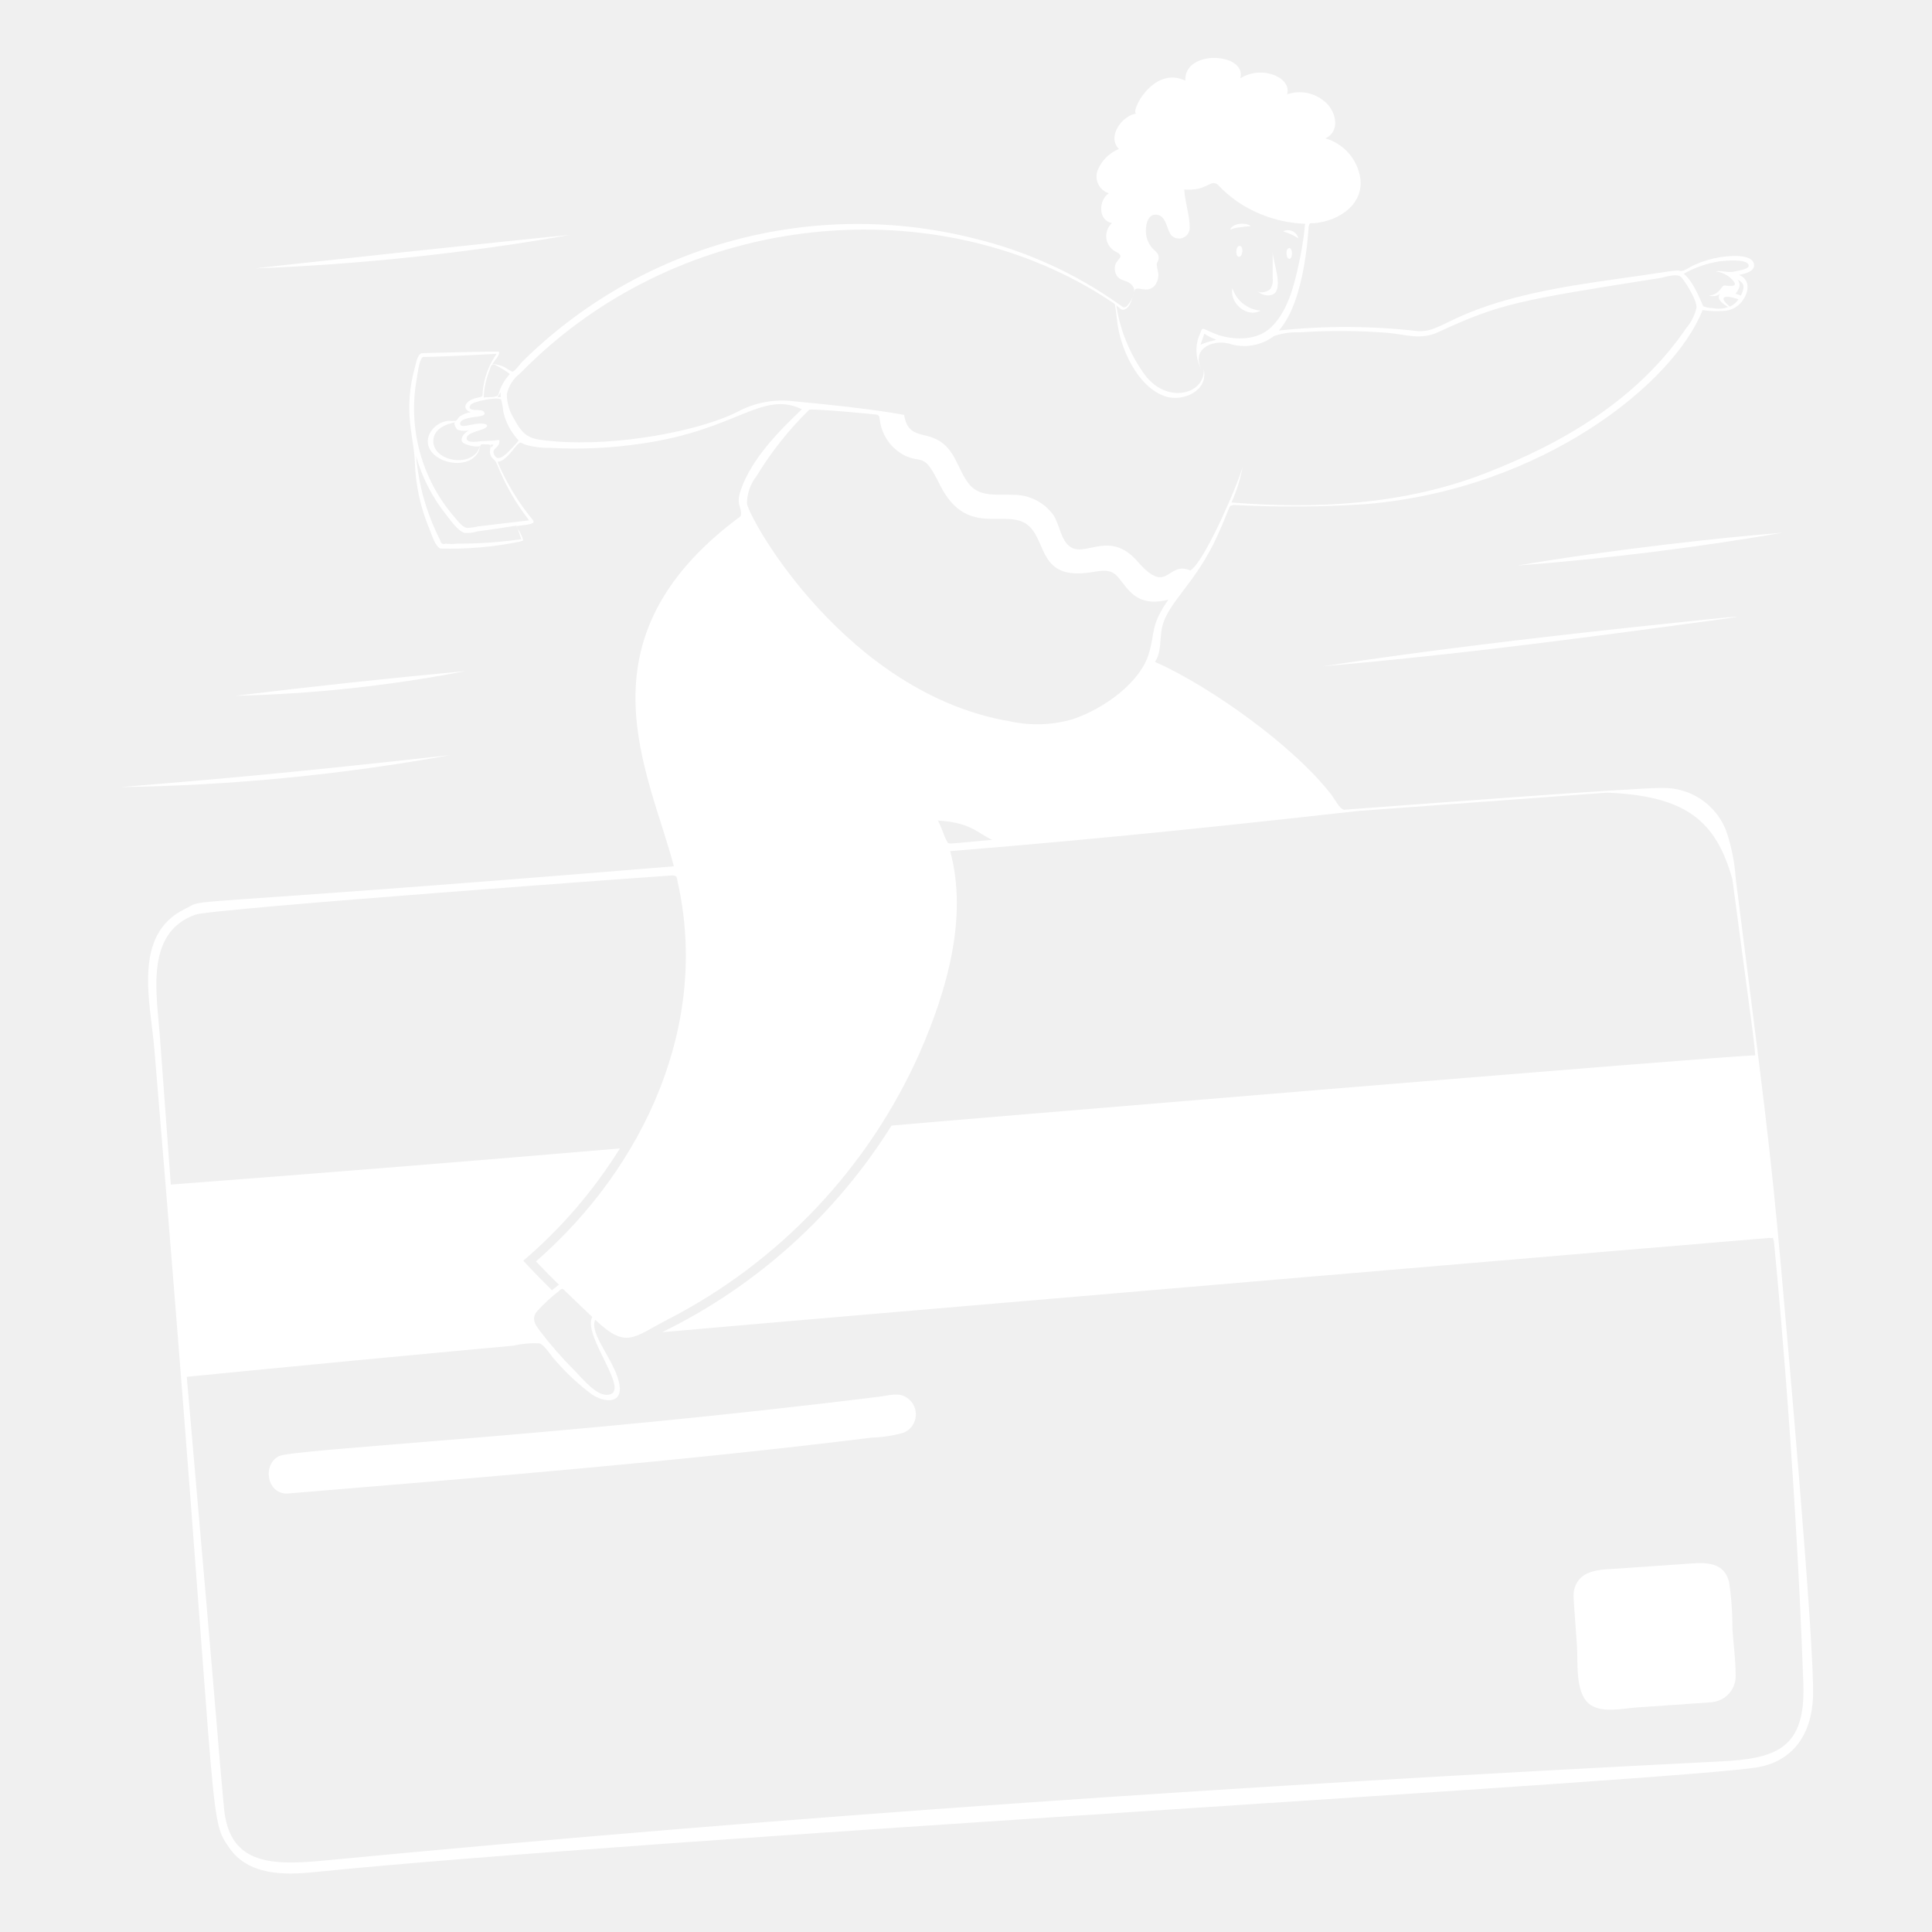
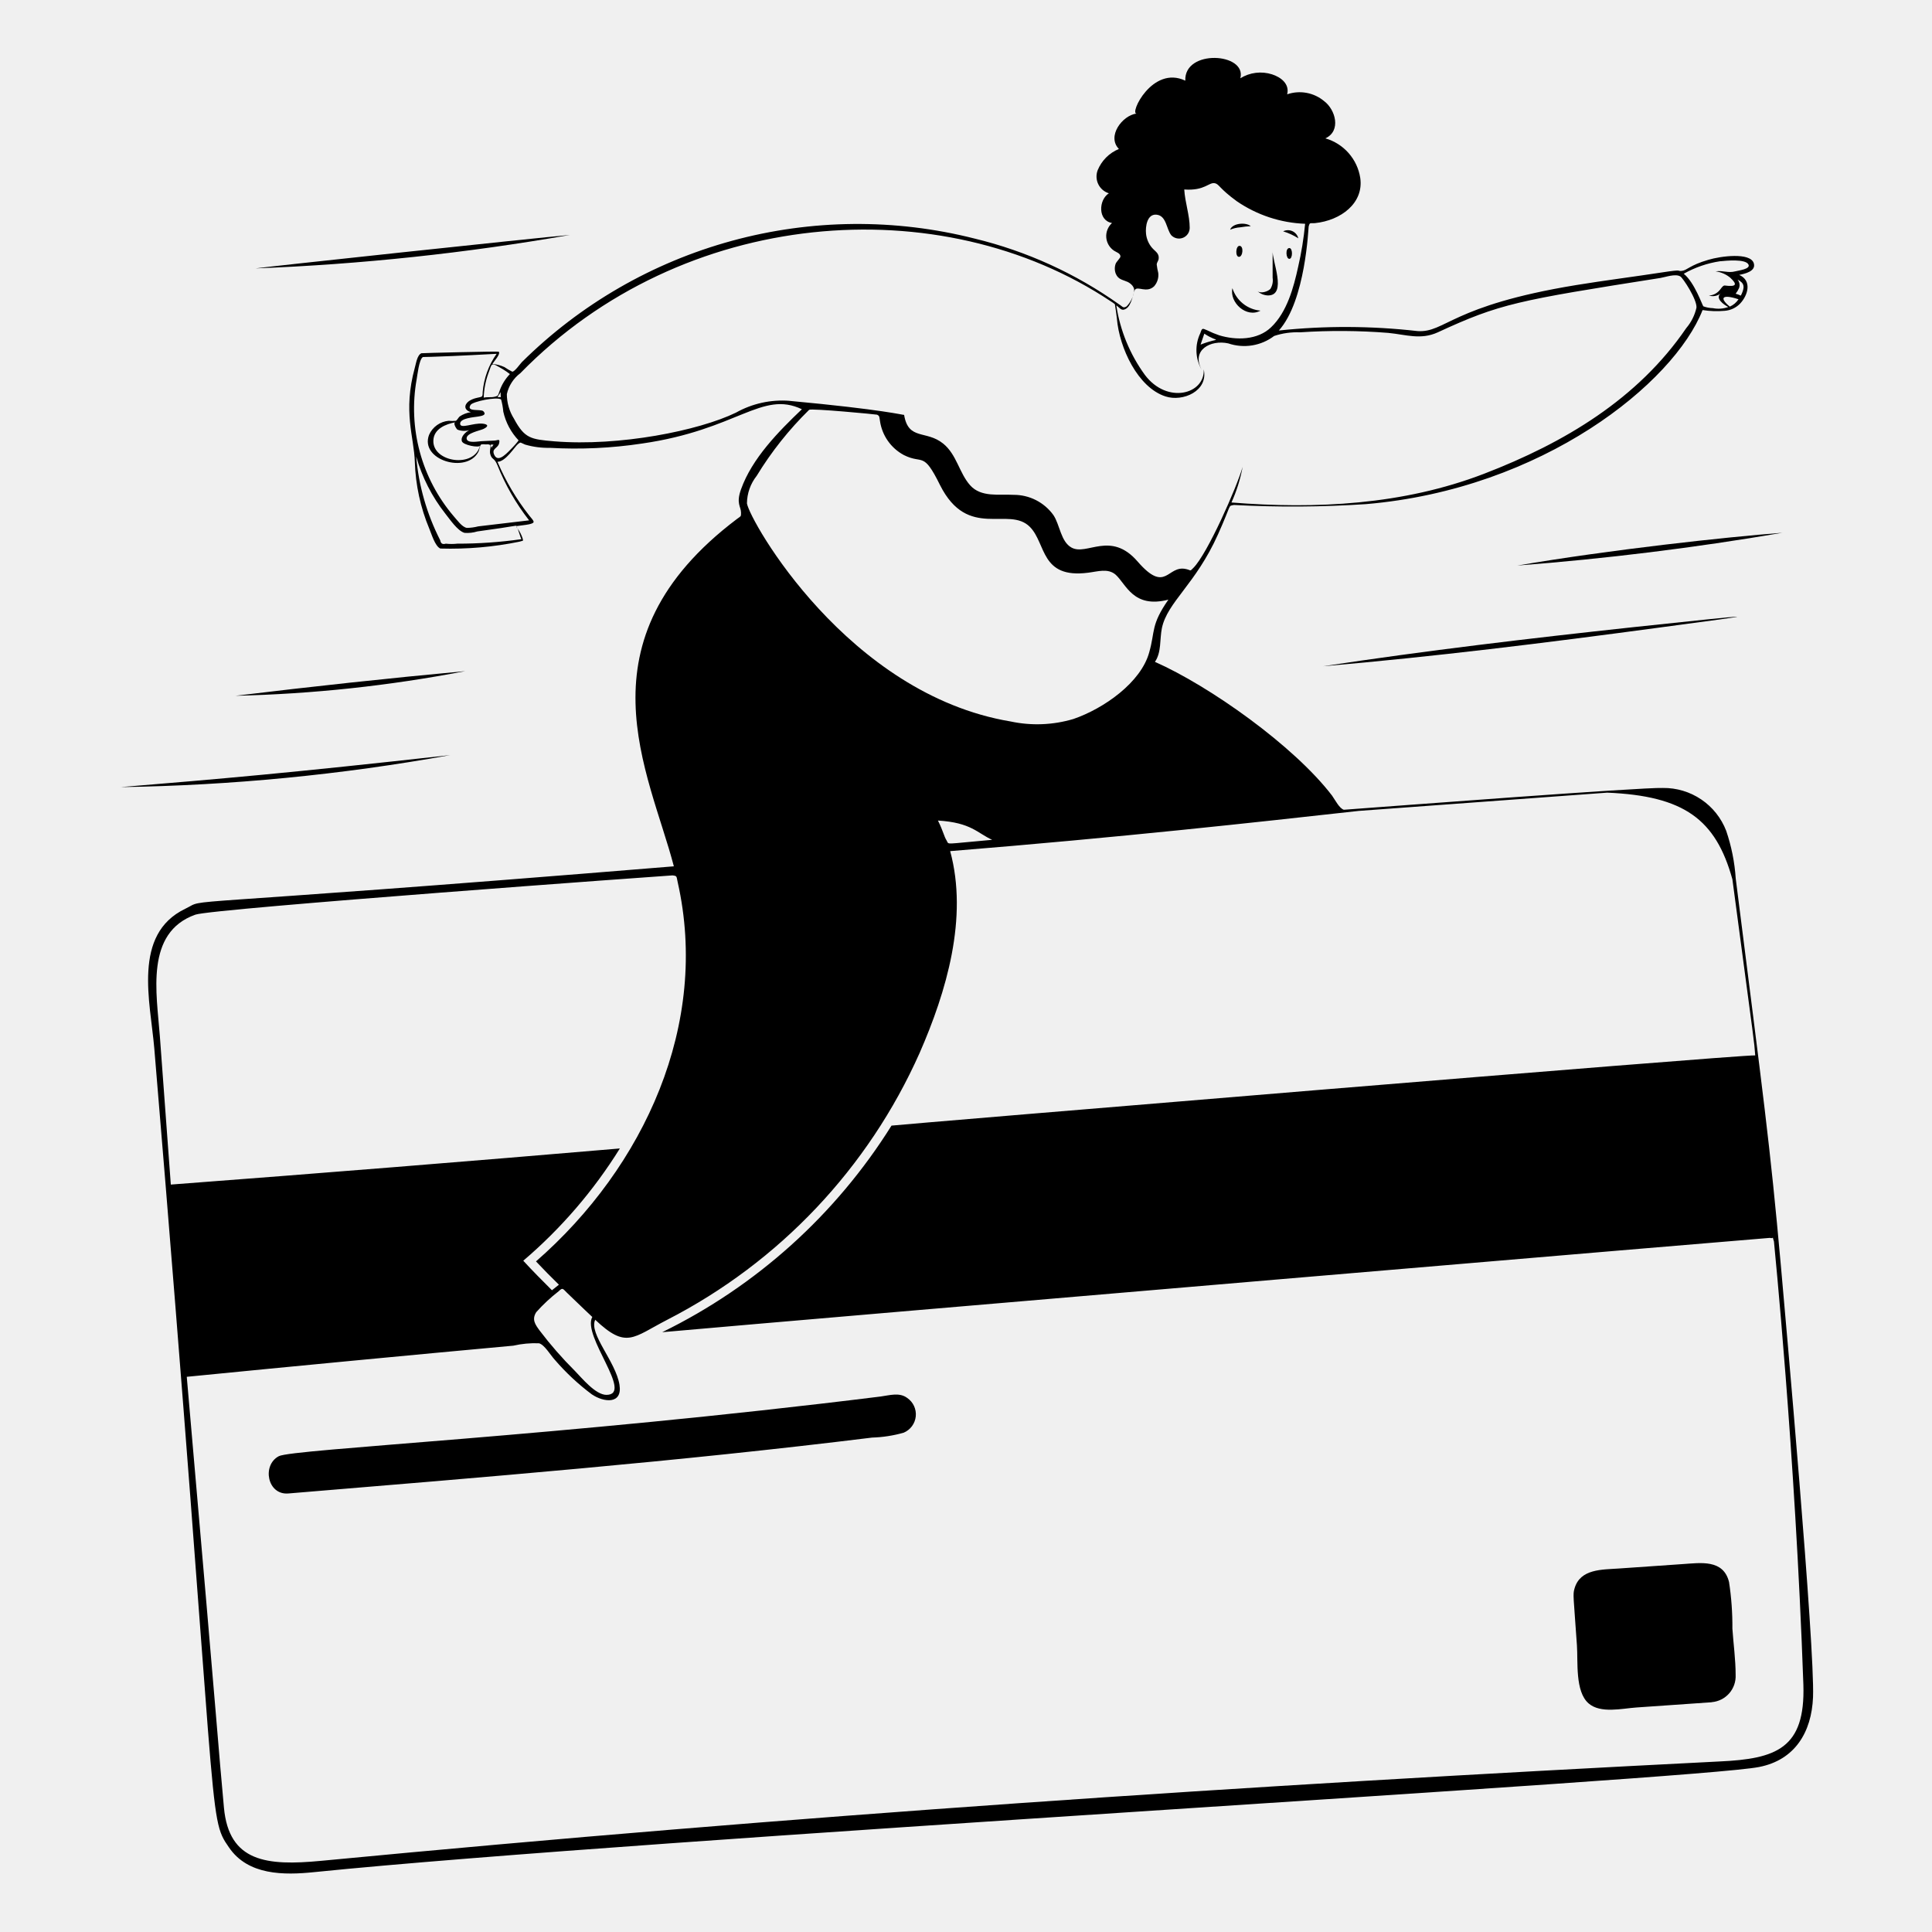
<svg xmlns="http://www.w3.org/2000/svg" width="155" height="155" viewBox="0 0 155 155" fill="none">
-   <path d="M100.345 18.145C99.977 17.816 98.881 17.885 98.689 18.429C98.948 18.32 99.222 18.255 99.502 18.237C99.78 18.188 100.062 18.157 100.345 18.145ZM102.943 18.559C103.373 18.69 103.783 18.878 104.162 19.119C104.131 18.994 104.072 18.877 103.99 18.778C103.908 18.679 103.804 18.6 103.687 18.546C103.57 18.492 103.443 18.465 103.314 18.468C103.185 18.47 103.059 18.501 102.943 18.559ZM102.1 20.084V22.285C102.148 22.592 102.085 22.907 101.924 23.174C101.732 23.388 101.157 23.572 100.889 23.365C101.118 23.57 101.41 23.689 101.717 23.703C103.304 23.718 102.031 20.882 102.1 20.084ZM99.44 19.724C99.134 19.724 99.088 20.606 99.402 20.606C99.716 20.606 99.801 19.724 99.44 19.724ZM103.442 19.901C103.104 19.901 103.166 20.767 103.442 20.767C103.718 20.767 103.725 19.901 103.442 19.901ZM98.873 23.12C98.62 24.285 100.015 25.542 101.127 24.921C100.615 24.877 100.128 24.683 99.727 24.362C99.326 24.042 99.029 23.609 98.873 23.12ZM41.391 42.176C41.427 42.261 41.471 42.344 41.521 42.421C41.491 42.333 41.447 42.25 41.391 42.176ZM72.781 112.153C72.16 111.685 71.355 111.946 70.657 112.038C44.657 115.272 23.439 116.246 22.366 116.828C21.001 117.549 21.446 119.956 23.132 119.818C38.754 118.522 54.384 117.258 69.967 115.334C70.823 115.308 71.673 115.177 72.497 114.943C72.762 114.832 72.993 114.652 73.164 114.421C73.335 114.191 73.441 113.918 73.47 113.632C73.499 113.346 73.45 113.058 73.329 112.797C73.208 112.537 73.018 112.314 72.781 112.153ZM138.717 126.924C138.265 125.076 136.418 125.391 135 125.483L129.918 125.835C128.561 125.935 126.767 125.835 126.315 127.46C126.177 127.958 126.238 127.989 126.514 132.006C126.606 133.301 126.353 135.708 127.449 136.659C128.408 137.494 130.148 137.065 131.282 136.988C138.871 136.452 137.062 136.597 137.345 136.559C137.883 136.51 138.381 136.256 138.735 135.849C139.089 135.441 139.272 134.913 139.246 134.374C139.246 133.14 139.07 131.898 138.986 130.664C138.996 129.412 138.907 128.161 138.717 126.924ZM9.68 63.148C18.548 63.017 27.39 62.158 36.117 60.58C23.079 62.029 17.82 62.474 9.68 63.148ZM18.893 55.82C25.083 55.679 31.25 55.017 37.328 53.843C31.181 54.41 25.018 55.077 18.893 55.82ZM106.14 53.452C115.062 52.685 123.969 51.581 132.846 50.386C142.519 49.105 141.017 49.259 131.037 50.316C122.728 51.213 114.411 52.194 106.14 53.452ZM121.731 45.372C128.829 44.828 135.973 43.947 142.995 42.743C138.503 43.081 129.174 44.1 121.731 45.372ZM20.503 21.533C28.96 21.207 37.386 20.31 45.722 18.85C43.139 19.065 20.58 21.487 20.503 21.533Z" fill="white" />
-   <path d="M142.872 101.498C141.991 91.686 141.508 88.321 139.254 70.484C139.168 69.178 138.91 67.89 138.488 66.651C138.093 65.629 137.396 64.752 136.489 64.139C135.582 63.525 134.508 63.203 133.413 63.217C131.757 63.148 111.391 64.704 107.811 64.965C107.443 64.842 107.129 64.198 106.868 63.83C103.802 59.821 97.026 55.031 92.657 53.099C93.193 52.332 93.032 51.282 93.216 50.393C93.661 48.285 95.915 46.898 97.724 42.858C98.866 40.313 98.49 40.627 98.996 40.513C102.528 40.701 106.068 40.678 109.597 40.444C123.778 39.24 134.295 30.732 136.594 24.875C137.177 24.968 137.769 24.989 138.357 24.937C138.832 24.904 139.277 24.697 139.607 24.354C140.243 23.68 140.573 22.514 139.53 22.054C139.959 21.97 140.902 21.771 140.703 21.119C140.419 20.222 138.028 20.552 137.062 20.843C135.529 21.288 135.368 21.686 134.923 21.733C134.479 21.779 135.13 21.579 133.39 21.848C131.206 22.185 128.714 22.499 126.422 22.875C116.396 24.523 115.967 26.707 113.729 26.562C110.031 26.14 106.299 26.125 102.599 26.516C104.753 24.124 104.967 18.252 104.99 18.176C105.09 17.808 105.082 17.938 105.504 17.9C107.573 17.685 109.428 16.298 109.129 14.267C109.013 13.527 108.687 12.837 108.192 12.276C107.696 11.715 107.051 11.307 106.332 11.101C107.619 10.503 107.144 8.801 106.24 8.119C105.834 7.778 105.347 7.547 104.825 7.451C104.304 7.354 103.767 7.394 103.266 7.567C103.48 6.731 102.752 6.187 102.054 5.965C101.633 5.831 101.187 5.789 100.748 5.843C100.308 5.898 99.886 6.046 99.51 6.279C100.046 4.225 94.987 3.918 95.094 6.471C92.434 5.206 90.579 9.192 91.193 9.108C90.035 9.253 88.778 10.94 89.767 11.952C89.385 12.108 89.037 12.339 88.745 12.631C88.453 12.923 88.222 13.271 88.065 13.653C87.996 13.834 87.964 14.026 87.972 14.219C87.98 14.412 88.027 14.601 88.111 14.775C88.195 14.949 88.314 15.104 88.46 15.23C88.607 15.356 88.778 15.451 88.962 15.508C88.134 16.029 88.065 17.693 89.215 17.892C89.056 18.035 88.932 18.213 88.852 18.411C88.772 18.61 88.737 18.824 88.752 19.037C88.767 19.251 88.83 19.458 88.937 19.643C89.044 19.829 89.191 19.988 89.368 20.107C89.537 20.23 89.905 20.314 89.889 20.59C89.889 20.682 89.56 21.02 89.514 21.142C89.414 21.404 89.414 21.693 89.514 21.955C89.713 22.438 90.073 22.438 90.48 22.622C90.579 22.675 91.001 22.913 90.993 23.296C90.94 23.782 90.724 24.236 90.38 24.584C90.089 24.76 90.058 24.584 89.79 24.423C86.297 21.942 82.364 20.15 78.2 19.142C71.803 17.52 65.096 17.58 58.729 19.317C52.363 21.053 46.553 24.407 41.866 29.053C41.744 29.175 41.299 29.819 41.1 29.819C40.881 29.714 40.671 29.59 40.471 29.451C40.169 29.313 39.845 29.227 39.513 29.198C39.636 28.968 40.165 28.432 40.019 28.217C40.019 28.171 33.833 28.325 33.81 28.34C33.465 28.486 33.381 29.152 33.281 29.497C32.308 33.054 33.22 35.032 33.281 37.063C33.34 38.908 33.734 40.726 34.446 42.429C34.615 42.82 34.899 43.824 35.328 44.008C37.46 44.07 39.593 43.885 41.682 43.456C42.012 43.341 41.981 43.456 41.928 43.188C41.837 42.914 41.705 42.655 41.537 42.421C41.644 42.705 41.759 43.126 41.828 43.257C40.124 43.499 38.406 43.619 36.685 43.617C36.379 43.651 36.071 43.651 35.765 43.617C35.512 43.694 35.366 43.617 35.32 43.349C34.246 41.252 33.59 38.966 33.389 36.618C33.862 38.29 34.659 39.853 35.734 41.218C36.071 41.632 36.7 42.59 37.267 42.751C37.614 42.777 37.962 42.738 38.294 42.636C41.629 42.184 41.361 42.13 41.445 42.206C41.782 42.153 42.127 42.13 42.457 42.061C43.016 41.931 42.832 41.823 42.457 41.356C41.421 40.039 40.566 38.59 39.912 37.048C40.563 37.048 41.299 35.837 41.552 35.63C41.805 35.423 41.736 35.515 42.127 35.668C42.769 35.855 43.436 35.943 44.105 35.929C46.578 36.069 49.06 35.954 51.509 35.584C59.175 34.48 61.106 31.299 64.333 32.832C62.463 34.618 60.34 36.764 59.451 39.255C59.037 40.405 59.451 40.635 59.451 41.133C59.451 41.455 59.451 41.394 59.129 41.632C46.144 51.428 52.092 61.945 54.062 69.503C11.903 72.96 16.831 71.963 14.854 72.914C10.6 74.96 12.064 80.387 12.378 84.105C17.621 146.731 16.594 145.665 18.372 148.218C19.905 150.464 22.78 150.448 25.225 150.195C51.709 147.505 136.05 142.768 141.117 141.764C144.007 141.204 145.34 138.966 145.455 136.168C145.616 132.167 143.232 105.56 142.872 101.498ZM138.779 24.599C137.936 23.917 138.12 23.564 139.476 24.009C139.307 24.27 139.064 24.475 138.779 24.599ZM139.66 23.718C139.528 23.654 139.389 23.602 139.246 23.564C139.358 23.424 139.45 23.269 139.522 23.105C139.563 22.991 139.572 22.869 139.551 22.751C139.529 22.633 139.477 22.522 139.4 22.43C139.959 22.714 139.975 23.02 139.737 23.564L139.66 23.718ZM138.035 20.958C138.442 20.92 140.067 20.744 140.281 21.234C140.435 21.587 139.515 21.694 139.208 21.771C138.641 21.924 138.219 21.679 137.637 21.771C138.068 21.825 138.474 22.001 138.81 22.277C139.354 22.783 139.392 23.043 138.357 22.905C138.204 22.905 138.035 23.22 137.928 23.319C137.823 23.436 137.696 23.531 137.554 23.598C137.411 23.665 137.257 23.703 137.1 23.71C137.27 23.764 137.451 23.774 137.626 23.738C137.8 23.701 137.962 23.621 138.097 23.503C137.514 23.902 138.319 24.461 138.656 24.63C138.261 24.773 137.834 24.805 137.422 24.722C137.16 24.716 136.901 24.667 136.656 24.576C136.579 24.515 135.958 22.668 135.084 21.962C135.988 21.451 136.978 21.11 138.005 20.958H138.035ZM40.364 29.635C40.553 29.749 40.735 29.875 40.908 30.011C40.55 30.384 40.273 30.828 40.096 31.314C39.935 31.72 40.034 31.751 39.659 31.835C39.398 31.897 39.076 31.835 38.808 31.904C38.828 31.243 38.952 30.588 39.176 29.965C39.513 29.076 39.337 29.038 40.364 29.635ZM40.18 31.858H39.912C39.996 31.72 40.08 31.59 40.172 31.46C40.158 31.592 40.16 31.726 40.18 31.858ZM39.904 37.316C40.538 38.906 41.395 40.398 42.449 41.747L38.363 42.23C38.065 42.307 37.759 42.349 37.451 42.352C37.053 42.276 36.685 41.731 36.401 41.417C35.124 39.92 34.196 38.158 33.681 36.259C33.167 34.359 33.08 32.37 33.427 30.433C33.488 30.103 33.611 28.9 33.902 28.662C33.994 28.601 33.672 28.723 39.843 28.386C39.204 29.29 38.817 30.349 38.724 31.452C38.724 31.904 38.67 31.812 38.256 31.92C38.03 31.968 37.815 32.056 37.62 32.18C37.206 32.495 37.229 32.893 37.773 33.069C37.452 33.114 37.145 33.232 36.876 33.414C36.784 33.491 36.669 33.721 36.57 33.759C36.381 33.779 36.191 33.779 36.002 33.759C35.662 33.788 35.336 33.908 35.058 34.106C34.781 34.304 34.561 34.574 34.423 34.886C33.657 36.91 37.444 38.037 38.379 36.251C38.486 36.051 38.471 35.752 38.616 35.653C38.728 35.638 38.842 35.638 38.954 35.653C39.644 35.599 39.214 35.944 39.329 36.419C39.444 36.895 39.659 36.703 39.904 37.316ZM37.053 35.392C37.137 35.714 38.455 35.952 38.509 35.745C38.087 37.592 34.676 37.101 34.768 35.323C34.814 34.396 35.765 34.02 36.547 33.874C36.294 33.92 36.639 34.434 36.692 34.465C36.996 34.584 37.33 34.6 37.643 34.511C37.359 34.656 36.945 35.032 37.053 35.392ZM39.352 35.676C39.434 35.664 39.516 35.664 39.597 35.676C39.528 35.749 39.473 35.835 39.437 35.929C39.406 35.829 39.375 35.752 39.352 35.676ZM41.115 35.906C40.77 36.243 39.996 37.186 39.666 36.519C39.391 35.975 39.942 35.99 40.042 35.568C40.142 35.147 39.935 35.338 39.666 35.346L38.701 35.392C38.409 35.392 37.467 35.614 37.436 35.177C37.405 34.74 38.532 34.541 38.793 34.411C39.237 34.196 39.145 34.035 38.724 33.989C37.957 33.913 36.922 34.442 36.915 33.989C36.907 33.537 38.095 33.468 38.333 33.422C38.57 33.376 39.099 33.33 38.777 32.993C38.578 32.786 37.359 33.085 37.758 32.479C37.942 32.211 39.881 31.805 40.203 32.05C40.291 32.371 40.35 32.7 40.379 33.031C40.573 33.895 40.996 34.689 41.606 35.331C41.453 35.545 41.284 35.729 41.115 35.906ZM63.345 32.157C61.846 32.042 60.347 32.373 59.037 33.108C56.07 34.549 49.693 35.829 44.473 35.407C42.587 35.246 42.089 35.185 41.23 33.583C40.862 32.995 40.665 32.315 40.663 31.621C40.811 30.95 41.194 30.355 41.744 29.942C54.775 16.604 75.471 15.064 89.131 24.185C89.241 24.251 89.346 24.325 89.445 24.408C89.499 24.76 89.583 25.305 89.606 25.565C89.805 27.911 91.285 31.092 93.508 31.805C94.887 32.257 96.957 31.375 96.574 29.635C96.673 31.628 93.645 32.449 91.859 30.088C90.654 28.437 89.865 26.52 89.56 24.5C89.874 24.722 89.974 24.983 90.326 24.776C90.825 24.492 90.924 23.404 91.055 23.243C91.3 22.936 91.982 23.534 92.588 22.974C92.717 22.829 92.813 22.659 92.871 22.474C92.93 22.289 92.948 22.094 92.925 21.901C92.869 21.679 92.828 21.454 92.802 21.227C92.802 21.058 92.933 20.935 92.956 20.782C93.017 20.307 92.687 20.192 92.404 19.855C92.146 19.542 91.986 19.161 91.944 18.758C91.882 18.199 92.02 17.133 92.802 17.225C93.584 17.317 93.569 18.367 93.968 18.873C94.087 18.998 94.241 19.084 94.409 19.12C94.578 19.156 94.754 19.14 94.914 19.075C95.073 19.01 95.21 18.898 95.305 18.754C95.4 18.61 95.449 18.44 95.447 18.268C95.447 17.279 95.071 16.236 95.01 15.202C96.681 15.324 96.98 14.588 97.478 14.703C97.816 14.78 97.816 15.117 99.226 16.145C100.845 17.254 102.745 17.882 104.707 17.953C104.597 19.117 104.41 20.272 104.147 21.411C103.787 23.066 103.25 25.044 101.978 26.255C100.897 27.297 99.172 27.313 97.808 26.899C97.48 26.787 97.16 26.654 96.85 26.5C96.459 26.332 96.443 26.293 96.298 26.73C96.074 27.196 95.968 27.709 95.99 28.225C96.011 28.741 96.159 29.244 96.42 29.689C95.539 28.079 97.133 27.236 98.544 27.55C99.159 27.759 99.816 27.814 100.458 27.71C101.099 27.606 101.706 27.346 102.223 26.953C102.892 26.731 103.596 26.633 104.3 26.661C106.657 26.504 109.021 26.52 111.375 26.707C112.801 26.845 113.974 27.29 115.354 26.661C120.328 24.362 121.716 24.109 133.214 22.3C133.628 22.231 134.41 21.939 134.808 22.177C135.015 22.292 136.157 24.032 136.104 24.684C135.967 25.289 135.686 25.852 135.283 26.324C131.412 31.996 125.526 35.522 119.048 38.014C112.571 40.505 105.557 40.857 98.797 40.313C99.21 39.4 99.511 38.44 99.694 37.454C99.234 39.071 96.873 44.437 95.738 45.564C95.432 45.87 95.585 45.748 95.163 45.656C93.63 45.296 93.561 47.695 91.262 45.043C89.1 42.551 87.199 44.613 85.965 43.931C85.099 43.456 85.03 42.084 84.508 41.317C84.145 40.815 83.666 40.406 83.113 40.124C82.56 39.843 81.948 39.698 81.327 39.7C80.155 39.631 78.713 39.922 77.832 38.933C76.951 37.945 76.759 36.465 75.663 35.584C74.306 34.488 72.873 35.354 72.535 33.284C72.505 33.315 70.926 32.862 63.306 32.157H63.345ZM96.305 27.688C96.405 27.382 96.512 27.075 96.62 26.769C97.831 27.573 98.015 26.976 96.275 27.665L96.305 27.688ZM60.708 38.175C61.886 36.242 63.3 34.463 64.916 32.878C65.085 32.748 70.328 33.246 70.366 33.269C70.588 33.376 70.542 33.476 70.596 33.759C70.677 34.337 70.894 34.888 71.228 35.366C71.562 35.844 72.005 36.237 72.52 36.511C74.053 37.278 74.053 36.151 75.417 38.918C77.656 43.372 80.929 40.551 82.63 42.276C83.949 43.609 83.458 46.445 87.299 45.947C88.065 45.855 88.878 45.572 89.499 46.1C90.357 46.867 90.909 48.837 93.737 48.109C92.312 50.148 92.68 50.654 92.204 52.317C91.553 54.747 88.556 56.847 86.118 57.683C84.483 58.17 82.751 58.239 81.082 57.882C68.005 55.697 60.156 41.785 59.926 40.39C59.933 39.585 60.209 38.806 60.708 38.175ZM79.58 67.379C75.624 67.724 76.169 67.786 75.946 67.433C75.724 67.08 75.701 66.743 75.249 65.831C77.932 65.992 78.407 66.843 79.603 67.379H79.58ZM12.823 83.109C12.57 79.698 11.619 74.822 15.674 73.381C17.015 72.891 53.87 70.223 53.947 70.231C54.33 70.277 54.261 70.284 54.368 70.767C56.936 82.143 51.716 93.595 43.001 101.199C43.599 101.835 44.212 102.456 44.84 103.069L44.281 103.514C43.514 102.747 42.748 101.981 41.981 101.145C45.013 98.56 47.627 95.522 49.731 92.138C37.737 93.16 25.728 94.126 13.704 95.036L12.823 83.109ZM47.523 105.645C46.665 107.178 50.865 111.884 48.658 111.907C47.769 111.907 46.68 110.55 46.121 109.983C45.11 108.976 44.17 107.9 43.307 106.764C42.932 106.258 42.648 105.859 43.024 105.269C43.572 104.656 44.175 104.094 44.825 103.59C45.155 103.268 45.155 103.399 45.492 103.721C48.198 106.327 47.424 105.553 47.523 105.645ZM137.928 141.319C99.394 143.266 63.858 145.65 25.754 149.291C21.408 149.705 18.365 149.391 17.966 145.021C17.414 139.027 17.774 142.415 14.984 110.458C23.508 109.615 32.998 108.711 41.184 107.96C41.858 107.805 42.548 107.741 43.239 107.768C43.675 107.868 44.174 108.734 44.511 109.094C45.398 110.125 46.395 111.056 47.485 111.869C48.436 112.513 49.953 112.689 49.7 111.102C49.401 109.224 47.217 107.001 47.753 105.882C50.26 108.251 50.766 107.308 53.533 105.882C62.524 101.266 69.667 93.715 73.777 84.481C75.931 79.56 77.686 73.642 76.23 68.284C89.966 67.172 100.659 65.984 109.014 65.057L128.944 63.593C135.115 63.853 137.652 65.731 138.986 70.545C140.94 85.232 140.68 83.116 140.818 84.672C139.637 84.596 71.585 90.268 71.523 90.306C67.06 97.441 60.687 103.182 53.127 106.879C65.851 105.744 141.906 99.298 141.983 99.313C142.382 99.413 142.136 99.068 142.32 99.597C142.32 99.673 144.022 116.399 144.681 135.164C144.842 140.269 142.527 141.112 137.928 141.319Z" fill="white" />
+   <path d="M100.345 18.145C99.977 17.816 98.881 17.885 98.689 18.429C98.948 18.32 99.222 18.255 99.502 18.237C99.78 18.188 100.062 18.157 100.345 18.145ZM102.943 18.559C103.373 18.69 103.783 18.878 104.162 19.119C104.131 18.994 104.072 18.877 103.99 18.778C103.908 18.679 103.804 18.6 103.687 18.546C103.57 18.492 103.443 18.465 103.314 18.468C103.185 18.47 103.059 18.501 102.943 18.559ZM102.1 20.084V22.285C102.148 22.592 102.085 22.907 101.924 23.174C101.732 23.388 101.157 23.572 100.889 23.365C101.118 23.57 101.41 23.689 101.717 23.703C103.304 23.718 102.031 20.882 102.1 20.084ZM99.44 19.724C99.134 19.724 99.088 20.606 99.402 20.606C99.716 20.606 99.801 19.724 99.44 19.724ZM103.442 19.901C103.104 19.901 103.166 20.767 103.442 20.767C103.718 20.767 103.725 19.901 103.442 19.901ZM98.873 23.12C98.62 24.285 100.015 25.542 101.127 24.921C100.615 24.877 100.128 24.683 99.727 24.362C99.326 24.042 99.029 23.609 98.873 23.12ZM41.391 42.176C41.427 42.261 41.471 42.344 41.521 42.421C41.491 42.333 41.447 42.25 41.391 42.176ZM72.781 112.153C72.16 111.685 71.355 111.946 70.657 112.038C44.657 115.272 23.439 116.246 22.366 116.828C21.001 117.549 21.446 119.956 23.132 119.818C38.754 118.522 54.384 117.258 69.967 115.334C70.823 115.308 71.673 115.177 72.497 114.943C72.762 114.832 72.993 114.652 73.164 114.421C73.335 114.191 73.441 113.918 73.47 113.632C73.499 113.346 73.45 113.058 73.329 112.797C73.208 112.537 73.018 112.314 72.781 112.153ZM138.717 126.924C138.265 125.076 136.418 125.391 135 125.483L129.918 125.835C128.561 125.935 126.767 125.835 126.315 127.46C126.177 127.958 126.238 127.989 126.514 132.006C126.606 133.301 126.353 135.708 127.449 136.659C128.408 137.494 130.148 137.065 131.282 136.988C138.871 136.452 137.062 136.597 137.345 136.559C137.883 136.51 138.381 136.256 138.735 135.849C139.089 135.441 139.272 134.913 139.246 134.374C139.246 133.14 139.07 131.898 138.986 130.664C138.996 129.412 138.907 128.161 138.717 126.924ZM9.68 63.148C18.548 63.017 27.39 62.158 36.117 60.58C23.079 62.029 17.82 62.474 9.68 63.148ZM18.893 55.82C25.083 55.679 31.25 55.017 37.328 53.843C31.181 54.41 25.018 55.077 18.893 55.82ZM106.14 53.452C115.062 52.685 123.969 51.581 132.846 50.386C142.519 49.105 141.017 49.259 131.037 50.316C122.728 51.213 114.411 52.194 106.14 53.452ZM121.731 45.372C128.829 44.828 135.973 43.947 142.995 42.743C138.503 43.081 129.174 44.1 121.731 45.372ZM20.503 21.533C28.96 21.207 37.386 20.31 45.722 18.85C43.139 19.065 20.58 21.487 20.503 21.533Z" fill="#000000" />
+   <path d="M142.872 101.498C141.991 91.686 141.508 88.321 139.254 70.484C139.168 69.178 138.91 67.89 138.488 66.651C138.093 65.629 137.396 64.752 136.489 64.139C135.582 63.525 134.508 63.203 133.413 63.217C131.757 63.148 111.391 64.704 107.811 64.965C107.443 64.842 107.129 64.198 106.868 63.83C103.802 59.821 97.026 55.031 92.657 53.099C93.193 52.332 93.032 51.282 93.216 50.393C93.661 48.285 95.915 46.898 97.724 42.858C98.866 40.313 98.49 40.627 98.996 40.513C102.528 40.701 106.068 40.678 109.597 40.444C123.778 39.24 134.295 30.732 136.594 24.875C137.177 24.968 137.769 24.989 138.357 24.937C138.832 24.904 139.277 24.697 139.607 24.354C140.243 23.68 140.573 22.514 139.53 22.054C139.959 21.97 140.902 21.771 140.703 21.119C140.419 20.222 138.028 20.552 137.062 20.843C135.529 21.288 135.368 21.686 134.923 21.733C134.479 21.779 135.13 21.579 133.39 21.848C131.206 22.185 128.714 22.499 126.422 22.875C116.396 24.523 115.967 26.707 113.729 26.562C110.031 26.14 106.299 26.125 102.599 26.516C104.753 24.124 104.967 18.252 104.99 18.176C105.09 17.808 105.082 17.938 105.504 17.9C107.573 17.685 109.428 16.298 109.129 14.267C109.013 13.527 108.687 12.837 108.192 12.276C107.696 11.715 107.051 11.307 106.332 11.101C107.619 10.503 107.144 8.801 106.24 8.119C105.834 7.778 105.347 7.547 104.825 7.451C104.304 7.354 103.767 7.394 103.266 7.567C103.48 6.731 102.752 6.187 102.054 5.965C101.633 5.831 101.187 5.789 100.748 5.843C100.308 5.898 99.886 6.046 99.51 6.279C100.046 4.225 94.987 3.918 95.094 6.471C92.434 5.206 90.579 9.192 91.193 9.108C90.035 9.253 88.778 10.94 89.767 11.952C89.385 12.108 89.037 12.339 88.745 12.631C88.453 12.923 88.222 13.271 88.065 13.653C87.996 13.834 87.964 14.026 87.972 14.219C87.98 14.412 88.027 14.601 88.111 14.775C88.195 14.949 88.314 15.104 88.46 15.23C88.607 15.356 88.778 15.451 88.962 15.508C88.134 16.029 88.065 17.693 89.215 17.892C89.056 18.035 88.932 18.213 88.852 18.411C88.772 18.61 88.737 18.824 88.752 19.037C88.767 19.251 88.83 19.458 88.937 19.643C89.044 19.829 89.191 19.988 89.368 20.107C89.537 20.23 89.905 20.314 89.889 20.59C89.889 20.682 89.56 21.02 89.514 21.142C89.414 21.404 89.414 21.693 89.514 21.955C89.713 22.438 90.073 22.438 90.48 22.622C90.579 22.675 91.001 22.913 90.993 23.296C90.94 23.782 90.724 24.236 90.38 24.584C90.089 24.76 90.058 24.584 89.79 24.423C86.297 21.942 82.364 20.15 78.2 19.142C71.803 17.52 65.096 17.58 58.729 19.317C52.363 21.053 46.553 24.407 41.866 29.053C41.744 29.175 41.299 29.819 41.1 29.819C40.881 29.714 40.671 29.59 40.471 29.451C40.169 29.313 39.845 29.227 39.513 29.198C39.636 28.968 40.165 28.432 40.019 28.217C40.019 28.171 33.833 28.325 33.81 28.34C33.465 28.486 33.381 29.152 33.281 29.497C32.308 33.054 33.22 35.032 33.281 37.063C33.34 38.908 33.734 40.726 34.446 42.429C34.615 42.82 34.899 43.824 35.328 44.008C37.46 44.07 39.593 43.885 41.682 43.456C42.012 43.341 41.981 43.456 41.928 43.188C41.837 42.914 41.705 42.655 41.537 42.421C41.644 42.705 41.759 43.126 41.828 43.257C40.124 43.499 38.406 43.619 36.685 43.617C36.379 43.651 36.071 43.651 35.765 43.617C35.512 43.694 35.366 43.617 35.32 43.349C34.246 41.252 33.59 38.966 33.389 36.618C33.862 38.29 34.659 39.853 35.734 41.218C36.071 41.632 36.7 42.59 37.267 42.751C37.614 42.777 37.962 42.738 38.294 42.636C41.629 42.184 41.361 42.13 41.445 42.206C41.782 42.153 42.127 42.13 42.457 42.061C43.016 41.931 42.832 41.823 42.457 41.356C41.421 40.039 40.566 38.59 39.912 37.048C40.563 37.048 41.299 35.837 41.552 35.63C41.805 35.423 41.736 35.515 42.127 35.668C42.769 35.855 43.436 35.943 44.105 35.929C46.578 36.069 49.06 35.954 51.509 35.584C59.175 34.48 61.106 31.299 64.333 32.832C62.463 34.618 60.34 36.764 59.451 39.255C59.037 40.405 59.451 40.635 59.451 41.133C59.451 41.455 59.451 41.394 59.129 41.632C46.144 51.428 52.092 61.945 54.062 69.503C11.903 72.96 16.831 71.963 14.854 72.914C10.6 74.96 12.064 80.387 12.378 84.105C17.621 146.731 16.594 145.665 18.372 148.218C19.905 150.464 22.78 150.448 25.225 150.195C51.709 147.505 136.05 142.768 141.117 141.764C144.007 141.204 145.34 138.966 145.455 136.168C145.616 132.167 143.232 105.56 142.872 101.498ZM138.779 24.599C137.936 23.917 138.12 23.564 139.476 24.009C139.307 24.27 139.064 24.475 138.779 24.599ZM139.66 23.718C139.528 23.654 139.389 23.602 139.246 23.564C139.358 23.424 139.45 23.269 139.522 23.105C139.563 22.991 139.572 22.869 139.551 22.751C139.529 22.633 139.477 22.522 139.4 22.43C139.959 22.714 139.975 23.02 139.737 23.564L139.66 23.718ZM138.035 20.958C138.442 20.92 140.067 20.744 140.281 21.234C140.435 21.587 139.515 21.694 139.208 21.771C138.641 21.924 138.219 21.679 137.637 21.771C138.068 21.825 138.474 22.001 138.81 22.277C139.354 22.783 139.392 23.043 138.357 22.905C138.204 22.905 138.035 23.22 137.928 23.319C137.823 23.436 137.696 23.531 137.554 23.598C137.411 23.665 137.257 23.703 137.1 23.71C137.27 23.764 137.451 23.774 137.626 23.738C137.8 23.701 137.962 23.621 138.097 23.503C137.514 23.902 138.319 24.461 138.656 24.63C138.261 24.773 137.834 24.805 137.422 24.722C137.16 24.716 136.901 24.667 136.656 24.576C136.579 24.515 135.958 22.668 135.084 21.962C135.988 21.451 136.978 21.11 138.005 20.958H138.035ZM40.364 29.635C40.553 29.749 40.735 29.875 40.908 30.011C40.55 30.384 40.273 30.828 40.096 31.314C39.935 31.72 40.034 31.751 39.659 31.835C39.398 31.897 39.076 31.835 38.808 31.904C38.828 31.243 38.952 30.588 39.176 29.965C39.513 29.076 39.337 29.038 40.364 29.635ZM40.18 31.858H39.912C39.996 31.72 40.08 31.59 40.172 31.46C40.158 31.592 40.16 31.726 40.18 31.858ZM39.904 37.316C40.538 38.906 41.395 40.398 42.449 41.747L38.363 42.23C38.065 42.307 37.759 42.349 37.451 42.352C37.053 42.276 36.685 41.731 36.401 41.417C35.124 39.92 34.196 38.158 33.681 36.259C33.167 34.359 33.08 32.37 33.427 30.433C33.488 30.103 33.611 28.9 33.902 28.662C33.994 28.601 33.672 28.723 39.843 28.386C39.204 29.29 38.817 30.349 38.724 31.452C38.724 31.904 38.67 31.812 38.256 31.92C38.03 31.968 37.815 32.056 37.62 32.18C37.206 32.495 37.229 32.893 37.773 33.069C37.452 33.114 37.145 33.232 36.876 33.414C36.784 33.491 36.669 33.721 36.57 33.759C36.381 33.779 36.191 33.779 36.002 33.759C35.662 33.788 35.336 33.908 35.058 34.106C34.781 34.304 34.561 34.574 34.423 34.886C33.657 36.91 37.444 38.037 38.379 36.251C38.486 36.051 38.471 35.752 38.616 35.653C38.728 35.638 38.842 35.638 38.954 35.653C39.644 35.599 39.214 35.944 39.329 36.419C39.444 36.895 39.659 36.703 39.904 37.316ZM37.053 35.392C37.137 35.714 38.455 35.952 38.509 35.745C38.087 37.592 34.676 37.101 34.768 35.323C34.814 34.396 35.765 34.02 36.547 33.874C36.294 33.92 36.639 34.434 36.692 34.465C36.996 34.584 37.33 34.6 37.643 34.511C37.359 34.656 36.945 35.032 37.053 35.392ZM39.352 35.676C39.434 35.664 39.516 35.664 39.597 35.676C39.528 35.749 39.473 35.835 39.437 35.929C39.406 35.829 39.375 35.752 39.352 35.676ZM41.115 35.906C40.77 36.243 39.996 37.186 39.666 36.519C39.391 35.975 39.942 35.99 40.042 35.568C40.142 35.147 39.935 35.338 39.666 35.346L38.701 35.392C38.409 35.392 37.467 35.614 37.436 35.177C37.405 34.74 38.532 34.541 38.793 34.411C39.237 34.196 39.145 34.035 38.724 33.989C37.957 33.913 36.922 34.442 36.915 33.989C36.907 33.537 38.095 33.468 38.333 33.422C38.57 33.376 39.099 33.33 38.777 32.993C38.578 32.786 37.359 33.085 37.758 32.479C37.942 32.211 39.881 31.805 40.203 32.05C40.291 32.371 40.35 32.7 40.379 33.031C40.573 33.895 40.996 34.689 41.606 35.331C41.453 35.545 41.284 35.729 41.115 35.906ZM63.345 32.157C61.846 32.042 60.347 32.373 59.037 33.108C56.07 34.549 49.693 35.829 44.473 35.407C42.587 35.246 42.089 35.185 41.23 33.583C40.862 32.995 40.665 32.315 40.663 31.621C40.811 30.95 41.194 30.355 41.744 29.942C54.775 16.604 75.471 15.064 89.131 24.185C89.241 24.251 89.346 24.325 89.445 24.408C89.499 24.76 89.583 25.305 89.606 25.565C89.805 27.911 91.285 31.092 93.508 31.805C94.887 32.257 96.957 31.375 96.574 29.635C96.673 31.628 93.645 32.449 91.859 30.088C90.654 28.437 89.865 26.52 89.56 24.5C89.874 24.722 89.974 24.983 90.326 24.776C90.825 24.492 90.924 23.404 91.055 23.243C91.3 22.936 91.982 23.534 92.588 22.974C92.717 22.829 92.813 22.659 92.871 22.474C92.93 22.289 92.948 22.094 92.925 21.901C92.869 21.679 92.828 21.454 92.802 21.227C92.802 21.058 92.933 20.935 92.956 20.782C93.017 20.307 92.687 20.192 92.404 19.855C92.146 19.542 91.986 19.161 91.944 18.758C91.882 18.199 92.02 17.133 92.802 17.225C93.584 17.317 93.569 18.367 93.968 18.873C94.087 18.998 94.241 19.084 94.409 19.12C94.578 19.156 94.754 19.14 94.914 19.075C95.073 19.01 95.21 18.898 95.305 18.754C95.4 18.61 95.449 18.44 95.447 18.268C95.447 17.279 95.071 16.236 95.01 15.202C96.681 15.324 96.98 14.588 97.478 14.703C97.816 14.78 97.816 15.117 99.226 16.145C100.845 17.254 102.745 17.882 104.707 17.953C104.597 19.117 104.41 20.272 104.147 21.411C103.787 23.066 103.25 25.044 101.978 26.255C100.897 27.297 99.172 27.313 97.808 26.899C97.48 26.787 97.16 26.654 96.85 26.5C96.459 26.332 96.443 26.293 96.298 26.73C96.074 27.196 95.968 27.709 95.99 28.225C96.011 28.741 96.159 29.244 96.42 29.689C95.539 28.079 97.133 27.236 98.544 27.55C99.159 27.759 99.816 27.814 100.458 27.71C101.099 27.606 101.706 27.346 102.223 26.953C102.892 26.731 103.596 26.633 104.3 26.661C106.657 26.504 109.021 26.52 111.375 26.707C112.801 26.845 113.974 27.29 115.354 26.661C120.328 24.362 121.716 24.109 133.214 22.3C133.628 22.231 134.41 21.939 134.808 22.177C135.015 22.292 136.157 24.032 136.104 24.684C135.967 25.289 135.686 25.852 135.283 26.324C131.412 31.996 125.526 35.522 119.048 38.014C112.571 40.505 105.557 40.857 98.797 40.313C99.21 39.4 99.511 38.44 99.694 37.454C99.234 39.071 96.873 44.437 95.738 45.564C95.432 45.87 95.585 45.748 95.163 45.656C93.63 45.296 93.561 47.695 91.262 45.043C89.1 42.551 87.199 44.613 85.965 43.931C85.099 43.456 85.03 42.084 84.508 41.317C84.145 40.815 83.666 40.406 83.113 40.124C82.56 39.843 81.948 39.698 81.327 39.7C80.155 39.631 78.713 39.922 77.832 38.933C76.951 37.945 76.759 36.465 75.663 35.584C74.306 34.488 72.873 35.354 72.535 33.284C72.505 33.315 70.926 32.862 63.306 32.157H63.345ZM96.305 27.688C96.405 27.382 96.512 27.075 96.62 26.769C97.831 27.573 98.015 26.976 96.275 27.665L96.305 27.688ZM60.708 38.175C61.886 36.242 63.3 34.463 64.916 32.878C65.085 32.748 70.328 33.246 70.366 33.269C70.588 33.376 70.542 33.476 70.596 33.759C70.677 34.337 70.894 34.888 71.228 35.366C71.562 35.844 72.005 36.237 72.52 36.511C74.053 37.278 74.053 36.151 75.417 38.918C77.656 43.372 80.929 40.551 82.63 42.276C83.949 43.609 83.458 46.445 87.299 45.947C88.065 45.855 88.878 45.572 89.499 46.1C90.357 46.867 90.909 48.837 93.737 48.109C92.312 50.148 92.68 50.654 92.204 52.317C91.553 54.747 88.556 56.847 86.118 57.683C84.483 58.17 82.751 58.239 81.082 57.882C68.005 55.697 60.156 41.785 59.926 40.39C59.933 39.585 60.209 38.806 60.708 38.175ZM79.58 67.379C75.624 67.724 76.169 67.786 75.946 67.433C75.724 67.08 75.701 66.743 75.249 65.831C77.932 65.992 78.407 66.843 79.603 67.379H79.58ZM12.823 83.109C12.57 79.698 11.619 74.822 15.674 73.381C17.015 72.891 53.87 70.223 53.947 70.231C54.33 70.277 54.261 70.284 54.368 70.767C56.936 82.143 51.716 93.595 43.001 101.199C43.599 101.835 44.212 102.456 44.84 103.069L44.281 103.514C43.514 102.747 42.748 101.981 41.981 101.145C45.013 98.56 47.627 95.522 49.731 92.138C37.737 93.16 25.728 94.126 13.704 95.036L12.823 83.109ZM47.523 105.645C46.665 107.178 50.865 111.884 48.658 111.907C47.769 111.907 46.68 110.55 46.121 109.983C45.11 108.976 44.17 107.9 43.307 106.764C42.932 106.258 42.648 105.859 43.024 105.269C43.572 104.656 44.175 104.094 44.825 103.59C45.155 103.268 45.155 103.399 45.492 103.721C48.198 106.327 47.424 105.553 47.523 105.645ZM137.928 141.319C99.394 143.266 63.858 145.65 25.754 149.291C21.408 149.705 18.365 149.391 17.966 145.021C17.414 139.027 17.774 142.415 14.984 110.458C23.508 109.615 32.998 108.711 41.184 107.96C41.858 107.805 42.548 107.741 43.239 107.768C43.675 107.868 44.174 108.734 44.511 109.094C45.398 110.125 46.395 111.056 47.485 111.869C48.436 112.513 49.953 112.689 49.7 111.102C49.401 109.224 47.217 107.001 47.753 105.882C50.26 108.251 50.766 107.308 53.533 105.882C62.524 101.266 69.667 93.715 73.777 84.481C75.931 79.56 77.686 73.642 76.23 68.284C89.966 67.172 100.659 65.984 109.014 65.057L128.944 63.593C135.115 63.853 137.652 65.731 138.986 70.545C140.94 85.232 140.68 83.116 140.818 84.672C139.637 84.596 71.585 90.268 71.523 90.306C67.06 97.441 60.687 103.182 53.127 106.879C65.851 105.744 141.906 99.298 141.983 99.313C142.382 99.413 142.136 99.068 142.32 99.597C142.32 99.673 144.022 116.399 144.681 135.164C144.842 140.269 142.527 141.112 137.928 141.319Z" fill="#000000" />
</svg>
